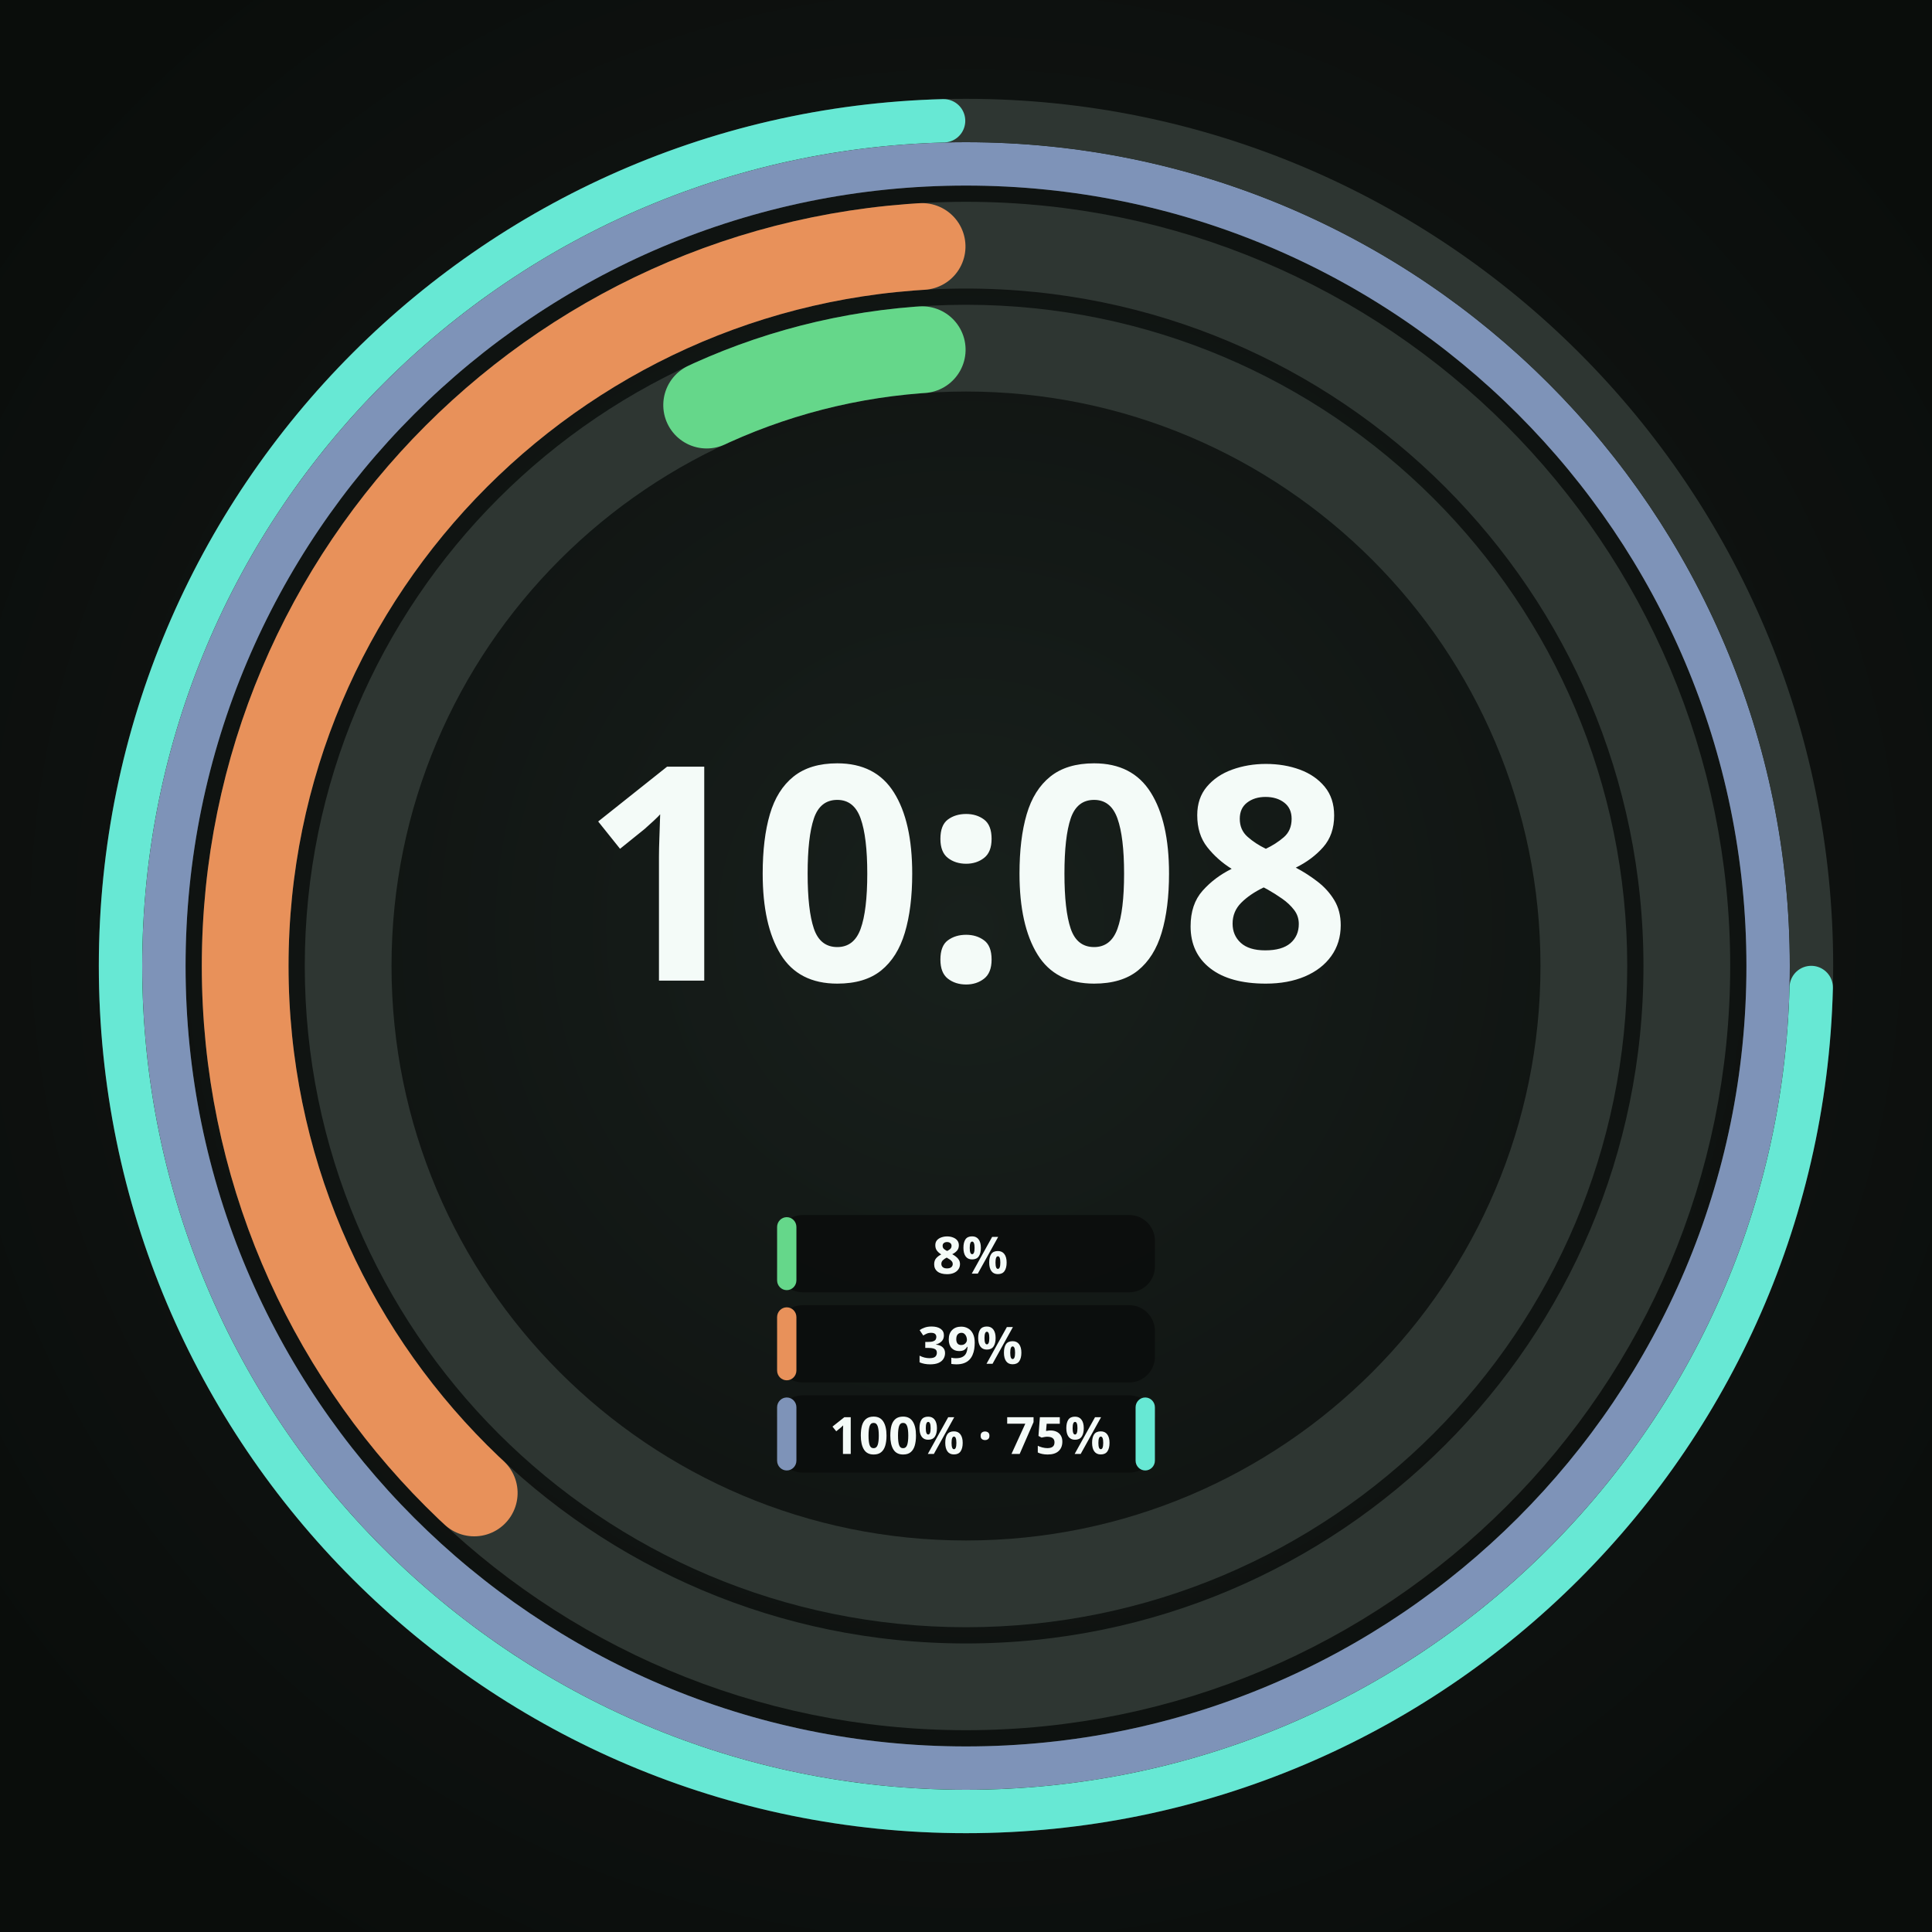
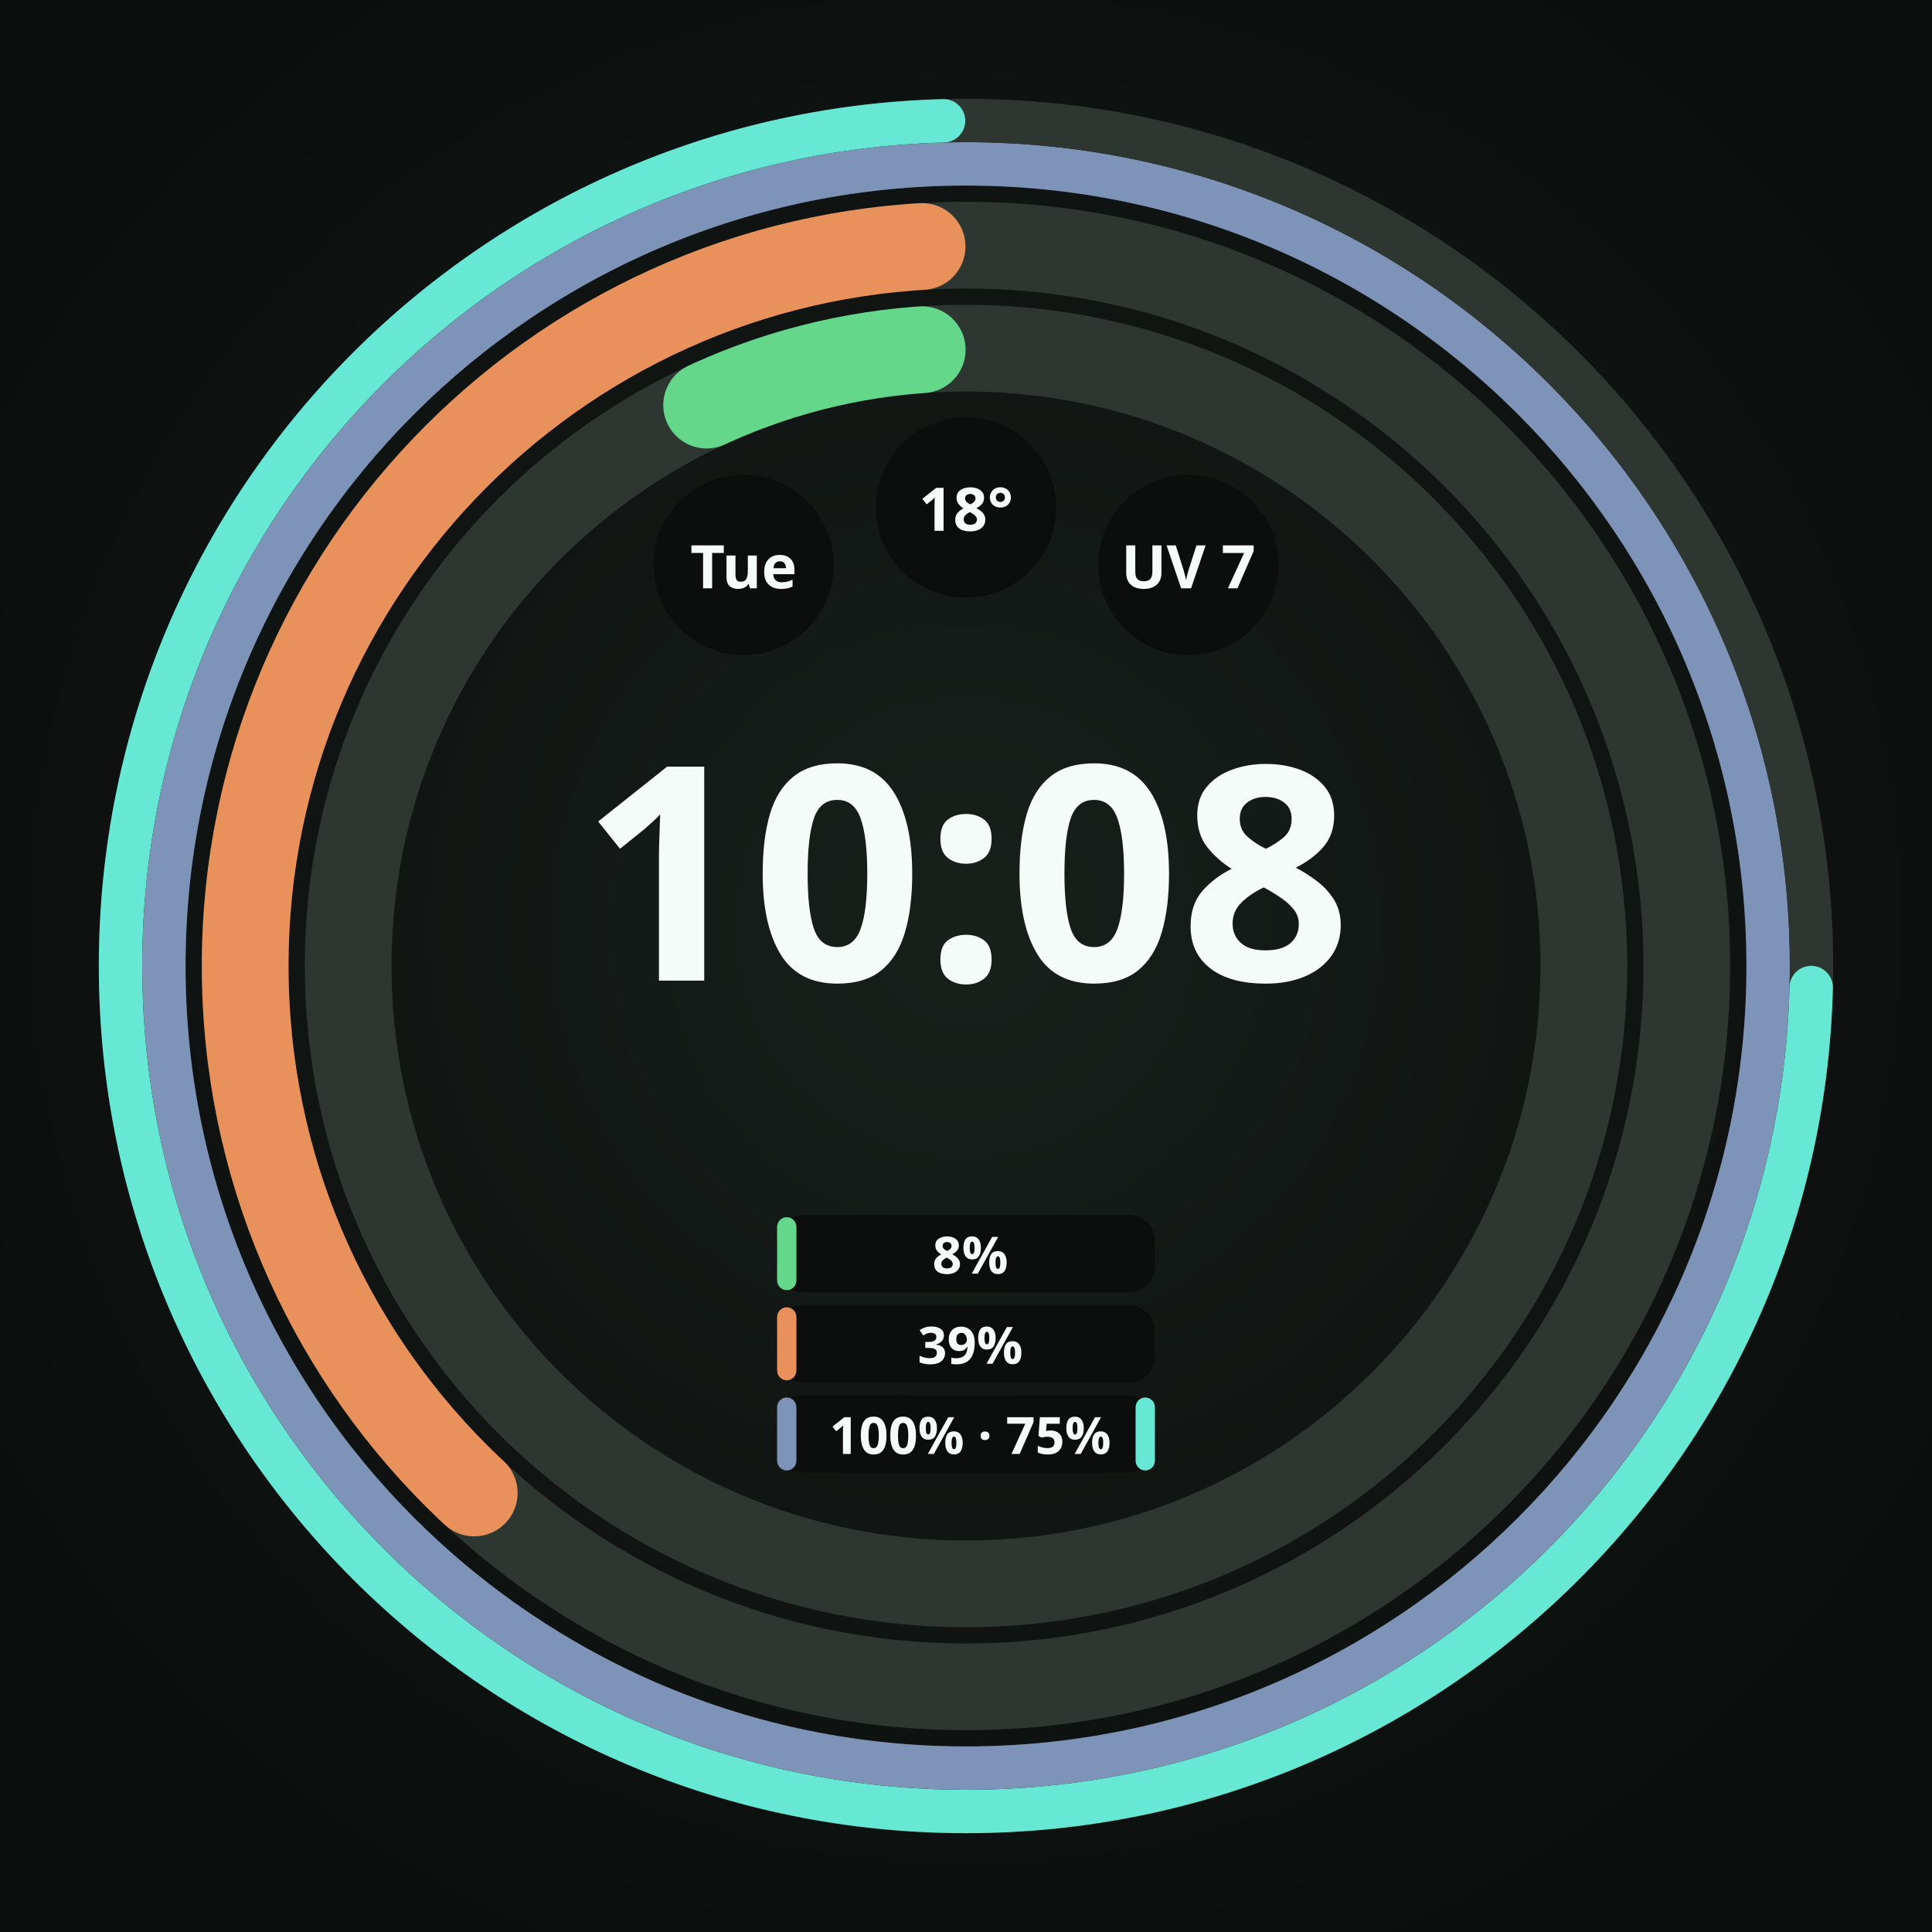
<svg xmlns="http://www.w3.org/2000/svg" width="450" height="450" viewBox="0 0 450 450" role="img" aria-label="Round · 3 providers · an untouched pool closes its half">
  <defs>
    <radialGradient id="lift" cx="50%" cy="48%" r="62%">
      <stop offset="0%" stop-color="#18201C" />
      <stop offset="55%" stop-color="#101412" />
      <stop offset="100%" stop-color="#0A0D0B" />
+     </radialGradient>
+     <radialGradient id="cellRecess" cx="50%" cy="50%" r="50%">
+       <stop offset="0%" stop-color="#0B0E0C" />
+       <stop offset="55%" stop-color="#0B0E0C" />
+       <stop offset="100%" stop-color="#242A27" />
    </radialGradient>
  </defs>
  <rect width="450" height="450" fill="url(#lift)" />
  <circle cx="225" cy="225" r="143.91" fill="none" stroke="#2E3632" stroke-width="20.205" />
  <circle cx="225" cy="225" r="143.91" fill="none" stroke="#65D78A" stroke-width="20.205" stroke-linecap="round" stroke-dasharray="52.13 904.21" stroke-dashoffset="-841.98" transform="rotate(-90 225 225)" />
  <circle cx="225" cy="225" r="167.895" fill="none" stroke="#2E3632" stroke-width="20.205" />
  <circle cx="225" cy="225" r="167.895" fill="none" stroke="#E8915A" stroke-width="20.205" stroke-linecap="round" stroke-dasharray="391.21 1054.92" stroke-dashoffset="-653.60" transform="rotate(-90 225 225)" />
  <circle cx="225" cy="225" r="186.829" fill="none" stroke="#2E3632" stroke-width="10.103" />
  <circle cx="225" cy="225" r="186.829" fill="none" stroke="#7E93B8" stroke-width="10.103" />
  <circle cx="225" cy="225" r="196.931" fill="none" stroke="#2E3632" stroke-width="10.103" />
  <circle cx="225" cy="225" r="196.931" fill="none" stroke="#67E8D4" stroke-width="10.103" stroke-linecap="round" stroke-dasharray="917.91 1237.36" stroke-dashoffset="-314.39" transform="rotate(-90 225 225)" />
+   <circle cx="173.2" cy="131.6" r="21.0" fill="#0B0E0C" />
+   <text x="173.2" y="131.6" text-anchor="middle" dominant-baseline="central" font-family="Noto Sans, sans-serif" font-size="14.0" font-weight="700" fill="#F4FBF8" fill-opacity="1">Tue</text>
+   <circle cx="225.0" cy="118.2" r="21.0" fill="#0B0E0C" />
+   <text x="225.0" y="118.2" text-anchor="middle" dominant-baseline="central" font-family="Noto Sans, sans-serif" font-size="14.0" font-weight="700" fill="#F4FBF8" fill-opacity="1">18°</text>
+   <circle cx="276.8" cy="131.6" r="21.0" fill="#0B0E0C" />
+   <text x="276.8" y="131.6" text-anchor="middle" dominant-baseline="central" font-family="Noto Sans, sans-serif" font-size="14.0" font-weight="700" fill="#F4FBF8" fill-opacity="1">UV 7</text>
  <text x="225" y="228.4" text-anchor="middle" font-family="Noto Sans, sans-serif" font-size="69.8" font-weight="700" fill="#F4FBF8">10:08</text>
  <rect x="181.0" y="283.0" width="88.0" height="18.0" rx="6.0" fill="#0B0E0C" fill-opacity="0.92" />
  <rect x="181.0" y="283.5" width="4.5" height="17.0" rx="2.3" fill="#65D78A" />
  <text x="226.0" y="292.0" text-anchor="middle" dominant-baseline="central" font-family="Noto Sans, sans-serif" font-size="12.0" font-weight="700" fill="#F4FBF8">8%</text>
  <rect x="181.0" y="304.0" width="88.0" height="18.0" rx="6.0" fill="#0B0E0C" fill-opacity="0.92" />
  <rect x="181.0" y="304.5" width="4.5" height="17.0" rx="2.3" fill="#E8915A" />
  <text x="226.0" y="313.0" text-anchor="middle" dominant-baseline="central" font-family="Noto Sans, sans-serif" font-size="12.0" font-weight="700" fill="#F4FBF8">39%</text>
  <rect x="181.0" y="325.0" width="88.0" height="18.0" rx="6.0" fill="#0B0E0C" fill-opacity="0.92" />
  <rect x="181.0" y="325.5" width="4.5" height="17.0" rx="2.3" fill="#7E93B8" />
  <text x="226.0" y="334.0" text-anchor="middle" dominant-baseline="central" font-family="Noto Sans, sans-serif" font-size="12.0" font-weight="700" fill="#F4FBF8">100% · 75%</text>
  <rect x="264.5" y="325.5" width="4.5" height="17.0" rx="2.3" fill="#67E8D4" />
</svg>
